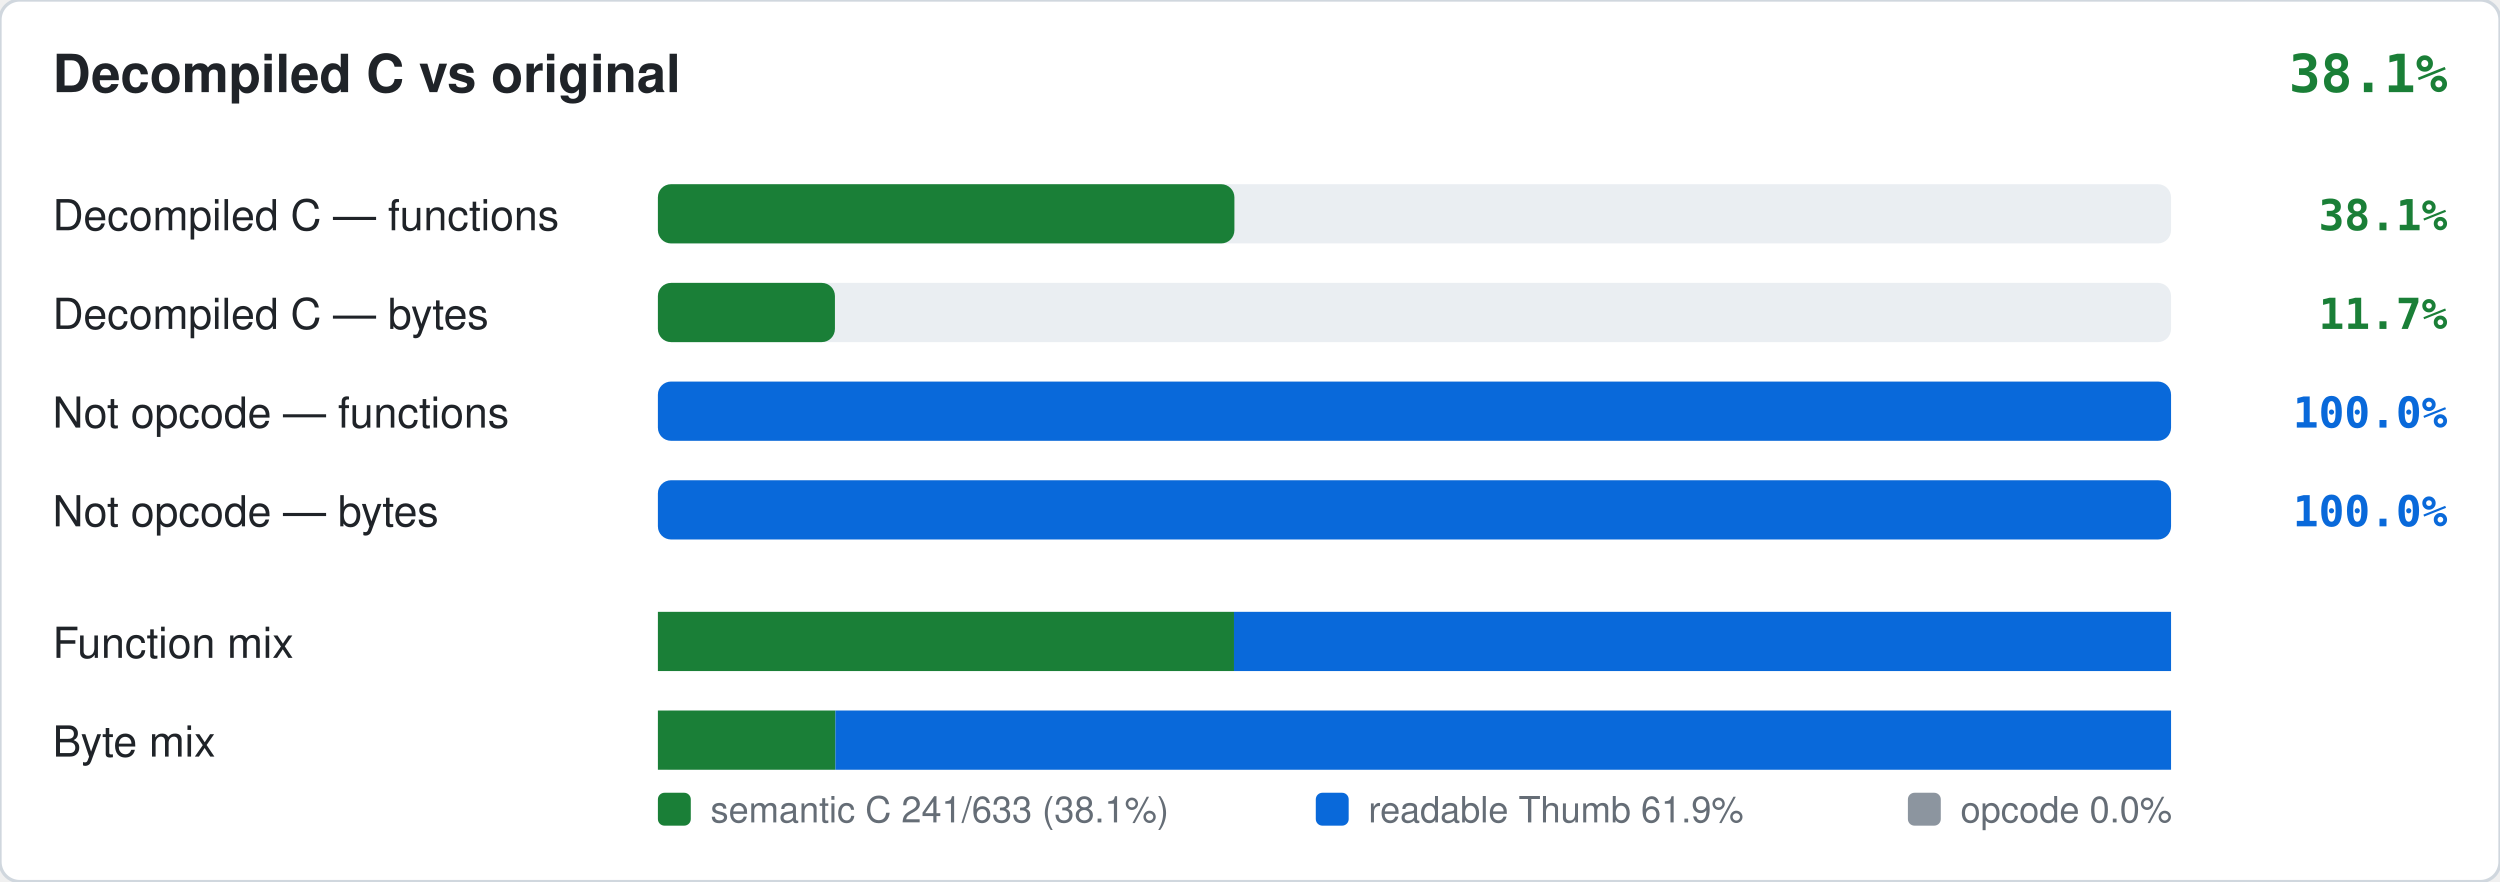
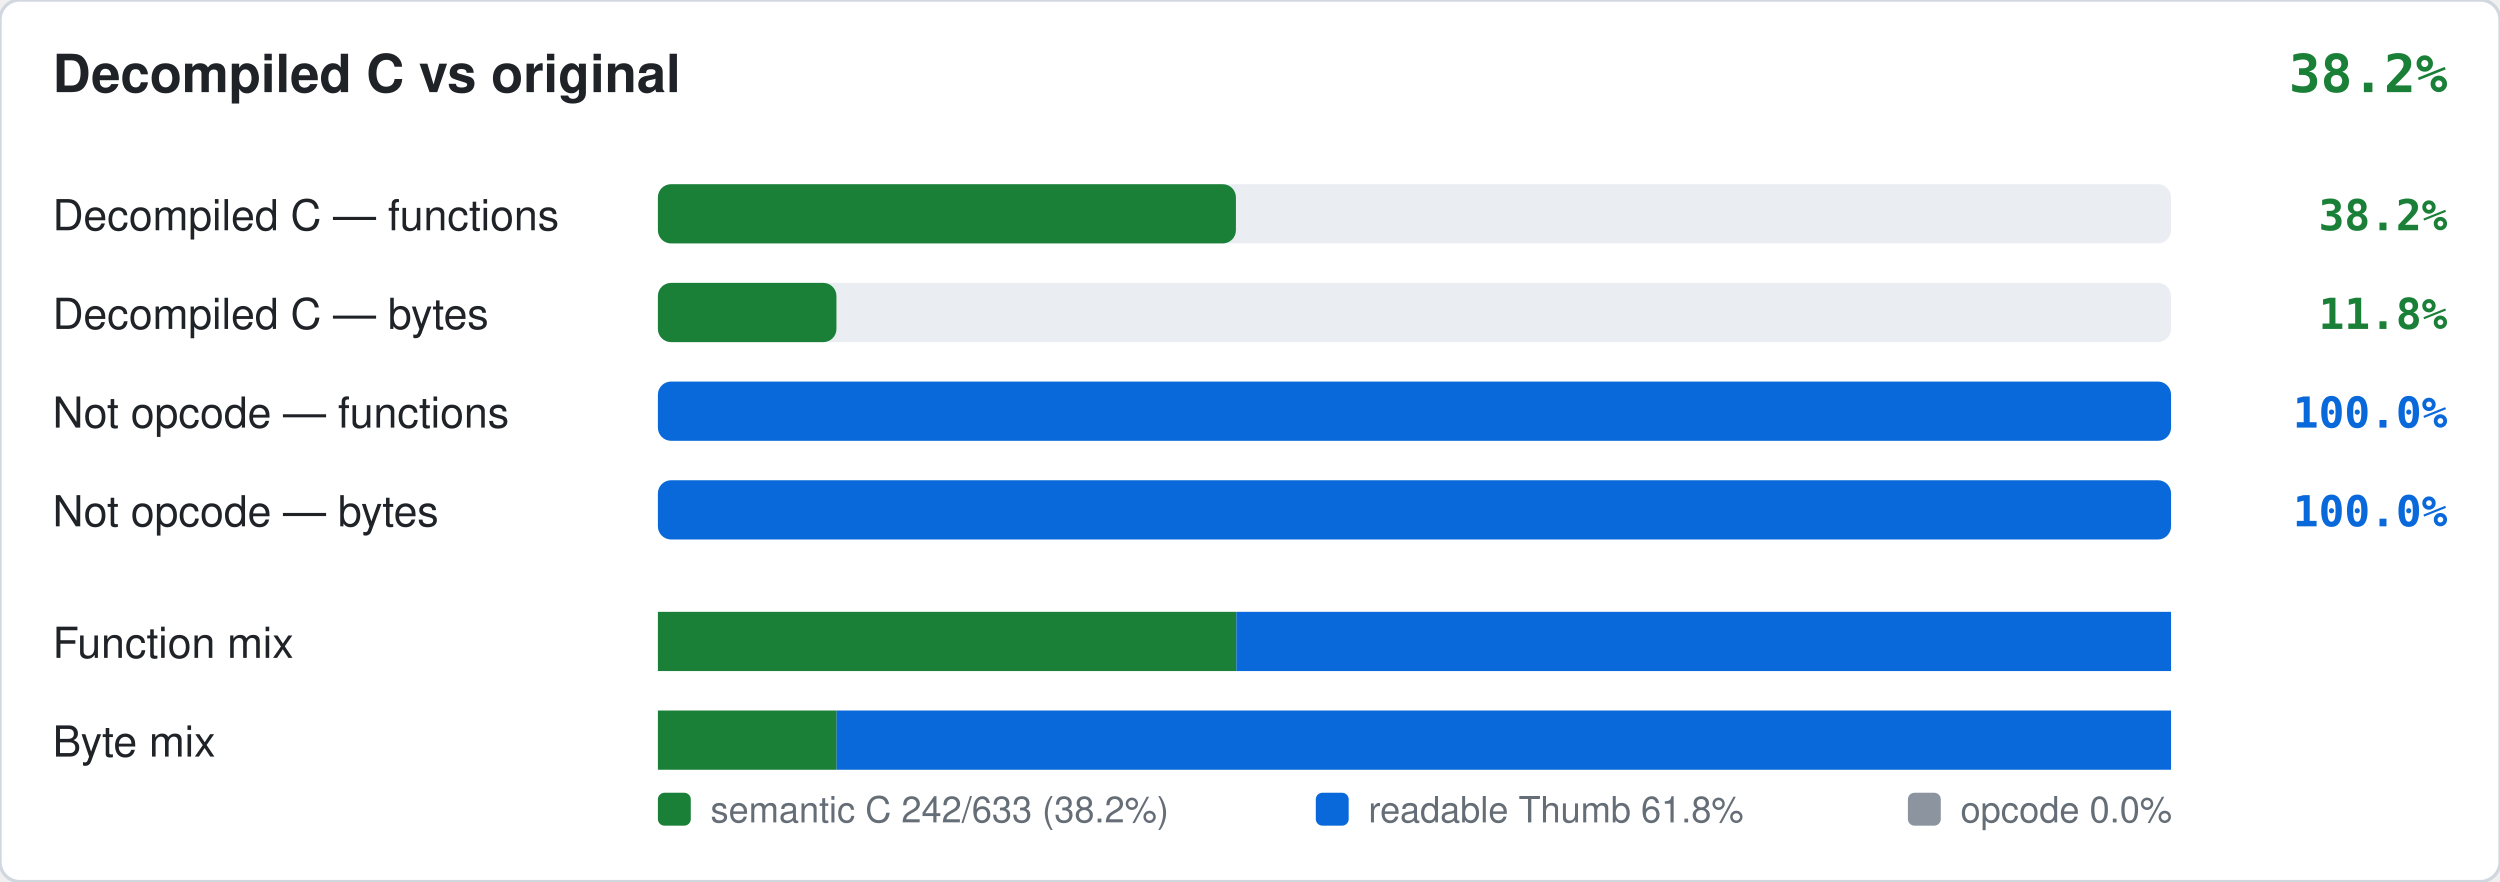
- <svg xmlns="http://www.w3.org/2000/svg" width="760" height="268" viewBox="0 0 760 268" role="img" aria-label="Decompiled C 38.1% functions, 11.7% bytes (241/633, 10,592/90,272)">
+ <svg xmlns="http://www.w3.org/2000/svg" width="760" height="268" viewBox="0 0 760 268" role="img" aria-label="Decompiled C 38.2% functions, 11.8% bytes (242/633, 10,664/90,272)">
  <rect width="760" height="268" rx="6" fill="#ffffff" stroke="#d0d7de" />
  <text x="16" y="28" font-family="-apple-system,BlinkMacSystemFont,Segoe UI,Helvetica,Arial,sans-serif" font-size="16" font-weight="600" fill="#1f2328">Decompiled C vs original</text>
-   <text x="744" y="28" text-anchor="end" font-family="ui-monospace,SFMono-Regular,Menlo,Consolas,monospace" font-size="16" font-weight="700" fill="#1a7f37">38.1%</text>
+   <text x="744" y="28" text-anchor="end" font-family="ui-monospace,SFMono-Regular,Menlo,Consolas,monospace" font-size="16" font-weight="700" fill="#1a7f37">38.2%</text>
  <text x="16" y="70" font-family="-apple-system,BlinkMacSystemFont,Segoe UI,Helvetica,Arial,sans-serif" font-size="13" fill="#1f2328">Decompiled C — functions</text>
  <rect x="200.00" y="56.00" width="460.00" height="18.00" rx="4" fill="#eaeef2" />
-   <rect x="200.00" y="56.00" width="175.26" height="18.00" rx="4" fill="#1a7f37" />
-   <text x="744" y="70" text-anchor="end" font-family="ui-monospace,SFMono-Regular,Menlo,Consolas,monospace" font-size="13" font-weight="700" fill="#1a7f37">38.1%</text>
+   <rect x="200.00" y="56.00" width="175.72" height="18.00" rx="4" fill="#1a7f37" />
+   <text x="744" y="70" text-anchor="end" font-family="ui-monospace,SFMono-Regular,Menlo,Consolas,monospace" font-size="13" font-weight="700" fill="#1a7f37">38.2%</text>
  <text x="16" y="100" font-family="-apple-system,BlinkMacSystemFont,Segoe UI,Helvetica,Arial,sans-serif" font-size="13" fill="#1f2328">Decompiled C — bytes</text>
  <rect x="200.00" y="86.00" width="460.00" height="18.00" rx="4" fill="#eaeef2" />
-   <rect x="200.00" y="86.00" width="53.82" height="18.00" rx="4" fill="#1a7f37" />
-   <text x="744" y="100" text-anchor="end" font-family="ui-monospace,SFMono-Regular,Menlo,Consolas,monospace" font-size="13" font-weight="700" fill="#1a7f37">11.7%</text>
+   <rect x="200.00" y="86.00" width="54.28" height="18.00" rx="4" fill="#1a7f37" />
+   <text x="744" y="100" text-anchor="end" font-family="ui-monospace,SFMono-Regular,Menlo,Consolas,monospace" font-size="13" font-weight="700" fill="#1a7f37">11.8%</text>
  <text x="16" y="130" font-family="-apple-system,BlinkMacSystemFont,Segoe UI,Helvetica,Arial,sans-serif" font-size="13" fill="#1f2328">Not opcode — functions</text>
  <rect x="200.00" y="116.00" width="460.00" height="18.00" rx="4" fill="#eaeef2" />
  <rect x="200.00" y="116.00" width="460.00" height="18.00" rx="4" fill="#0969da" />
  <text x="744" y="130" text-anchor="end" font-family="ui-monospace,SFMono-Regular,Menlo,Consolas,monospace" font-size="13" font-weight="700" fill="#0969da">100.0%</text>
  <text x="16" y="160" font-family="-apple-system,BlinkMacSystemFont,Segoe UI,Helvetica,Arial,sans-serif" font-size="13" fill="#1f2328">Not opcode — bytes</text>
  <rect x="200.00" y="146.00" width="460.00" height="18.00" rx="4" fill="#eaeef2" />
  <rect x="200.00" y="146.00" width="460.00" height="18.00" rx="4" fill="#0969da" />
  <text x="744" y="160" text-anchor="end" font-family="ui-monospace,SFMono-Regular,Menlo,Consolas,monospace" font-size="13" font-weight="700" fill="#0969da">100.0%</text>
  <text x="16" y="200" font-family="-apple-system,BlinkMacSystemFont,Segoe UI,Helvetica,Arial,sans-serif" font-size="13" fill="#1f2328">Function mix</text>
  <rect x="200.00" y="186.00" width="460.00" height="18.00" rx="4" fill="#eaeef2" />
-   <rect x="200.00" y="186.00" width="175.13" height="18.00" fill="#1a7f37" />
-   <rect x="375.13" y="186.00" width="284.87" height="18.00" fill="#0969da" />
+   <rect x="200.00" y="186.00" width="175.86" height="18.00" fill="#1a7f37" />
+   <rect x="375.86" y="186.00" width="284.14" height="18.00" fill="#0969da" />
  <text x="16" y="230" font-family="-apple-system,BlinkMacSystemFont,Segoe UI,Helvetica,Arial,sans-serif" font-size="13" fill="#1f2328">Byte mix</text>
  <rect x="200.00" y="216.00" width="460.00" height="18.00" rx="4" fill="#eaeef2" />
-   <rect x="200.00" y="216.00" width="53.97" height="18.00" fill="#1a7f37" />
-   <rect x="253.97" y="216.00" width="406.03" height="18.00" fill="#0969da" />
+   <rect x="200.00" y="216.00" width="54.34" height="18.00" fill="#1a7f37" />
+   <rect x="254.34" y="216.00" width="405.66" height="18.00" fill="#0969da" />
  <rect x="200" y="241" width="10" height="10" rx="2" fill="#1a7f37" />
-   <text x="216" y="250" font-family="-apple-system,BlinkMacSystemFont,Segoe UI,Helvetica,Arial,sans-serif" font-size="11" fill="#656d76">semantic C 241/633 (38.1%)</text>
+   <text x="216" y="250" font-family="-apple-system,BlinkMacSystemFont,Segoe UI,Helvetica,Arial,sans-serif" font-size="11" fill="#656d76">semantic C 242/633 (38.2%)</text>
  <rect x="400" y="241" width="10" height="10" rx="2" fill="#0969da" />
-   <text x="416" y="250" font-family="-apple-system,BlinkMacSystemFont,Segoe UI,Helvetica,Arial,sans-serif" font-size="11" fill="#656d76">readable Thumb 61.9%</text>
+   <text x="416" y="250" font-family="-apple-system,BlinkMacSystemFont,Segoe UI,Helvetica,Arial,sans-serif" font-size="11" fill="#656d76">readable Thumb 61.8%</text>
  <rect x="580" y="241" width="10" height="10" rx="2" fill="#8c959f" />
  <text x="596" y="250" font-family="-apple-system,BlinkMacSystemFont,Segoe UI,Helvetica,Arial,sans-serif" font-size="11" fill="#656d76">opcode 0.0%</text>
</svg>
